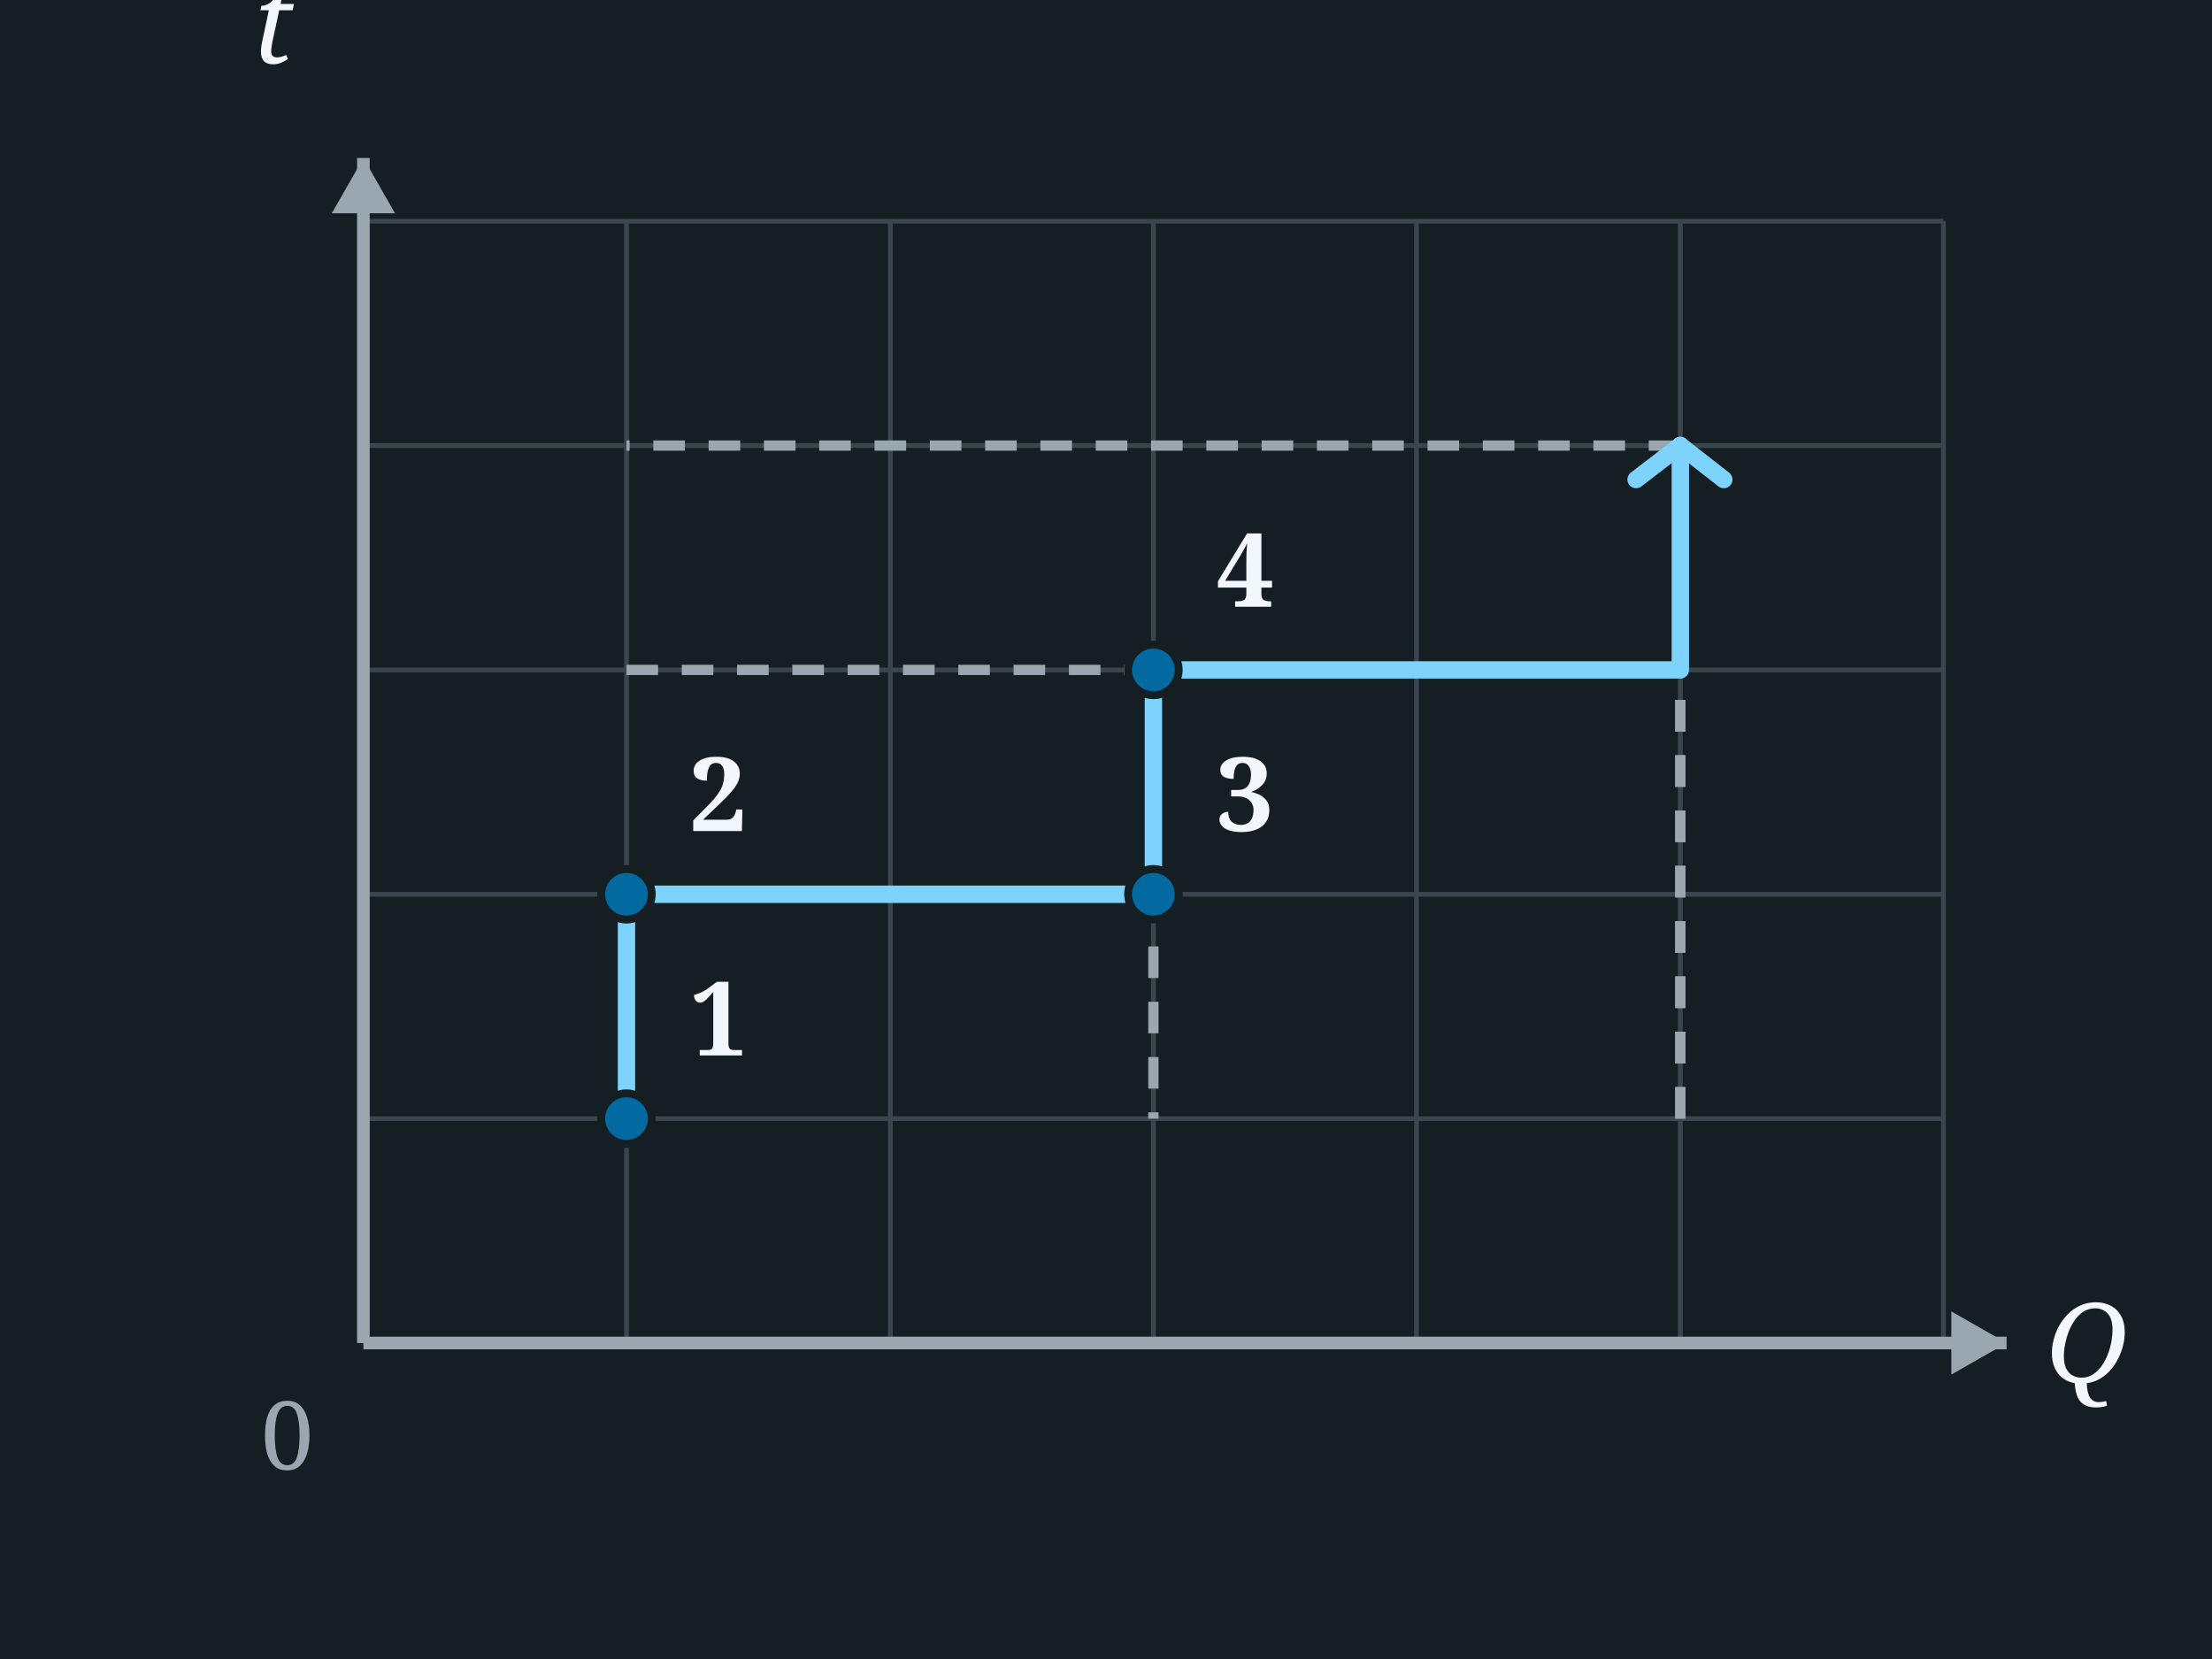
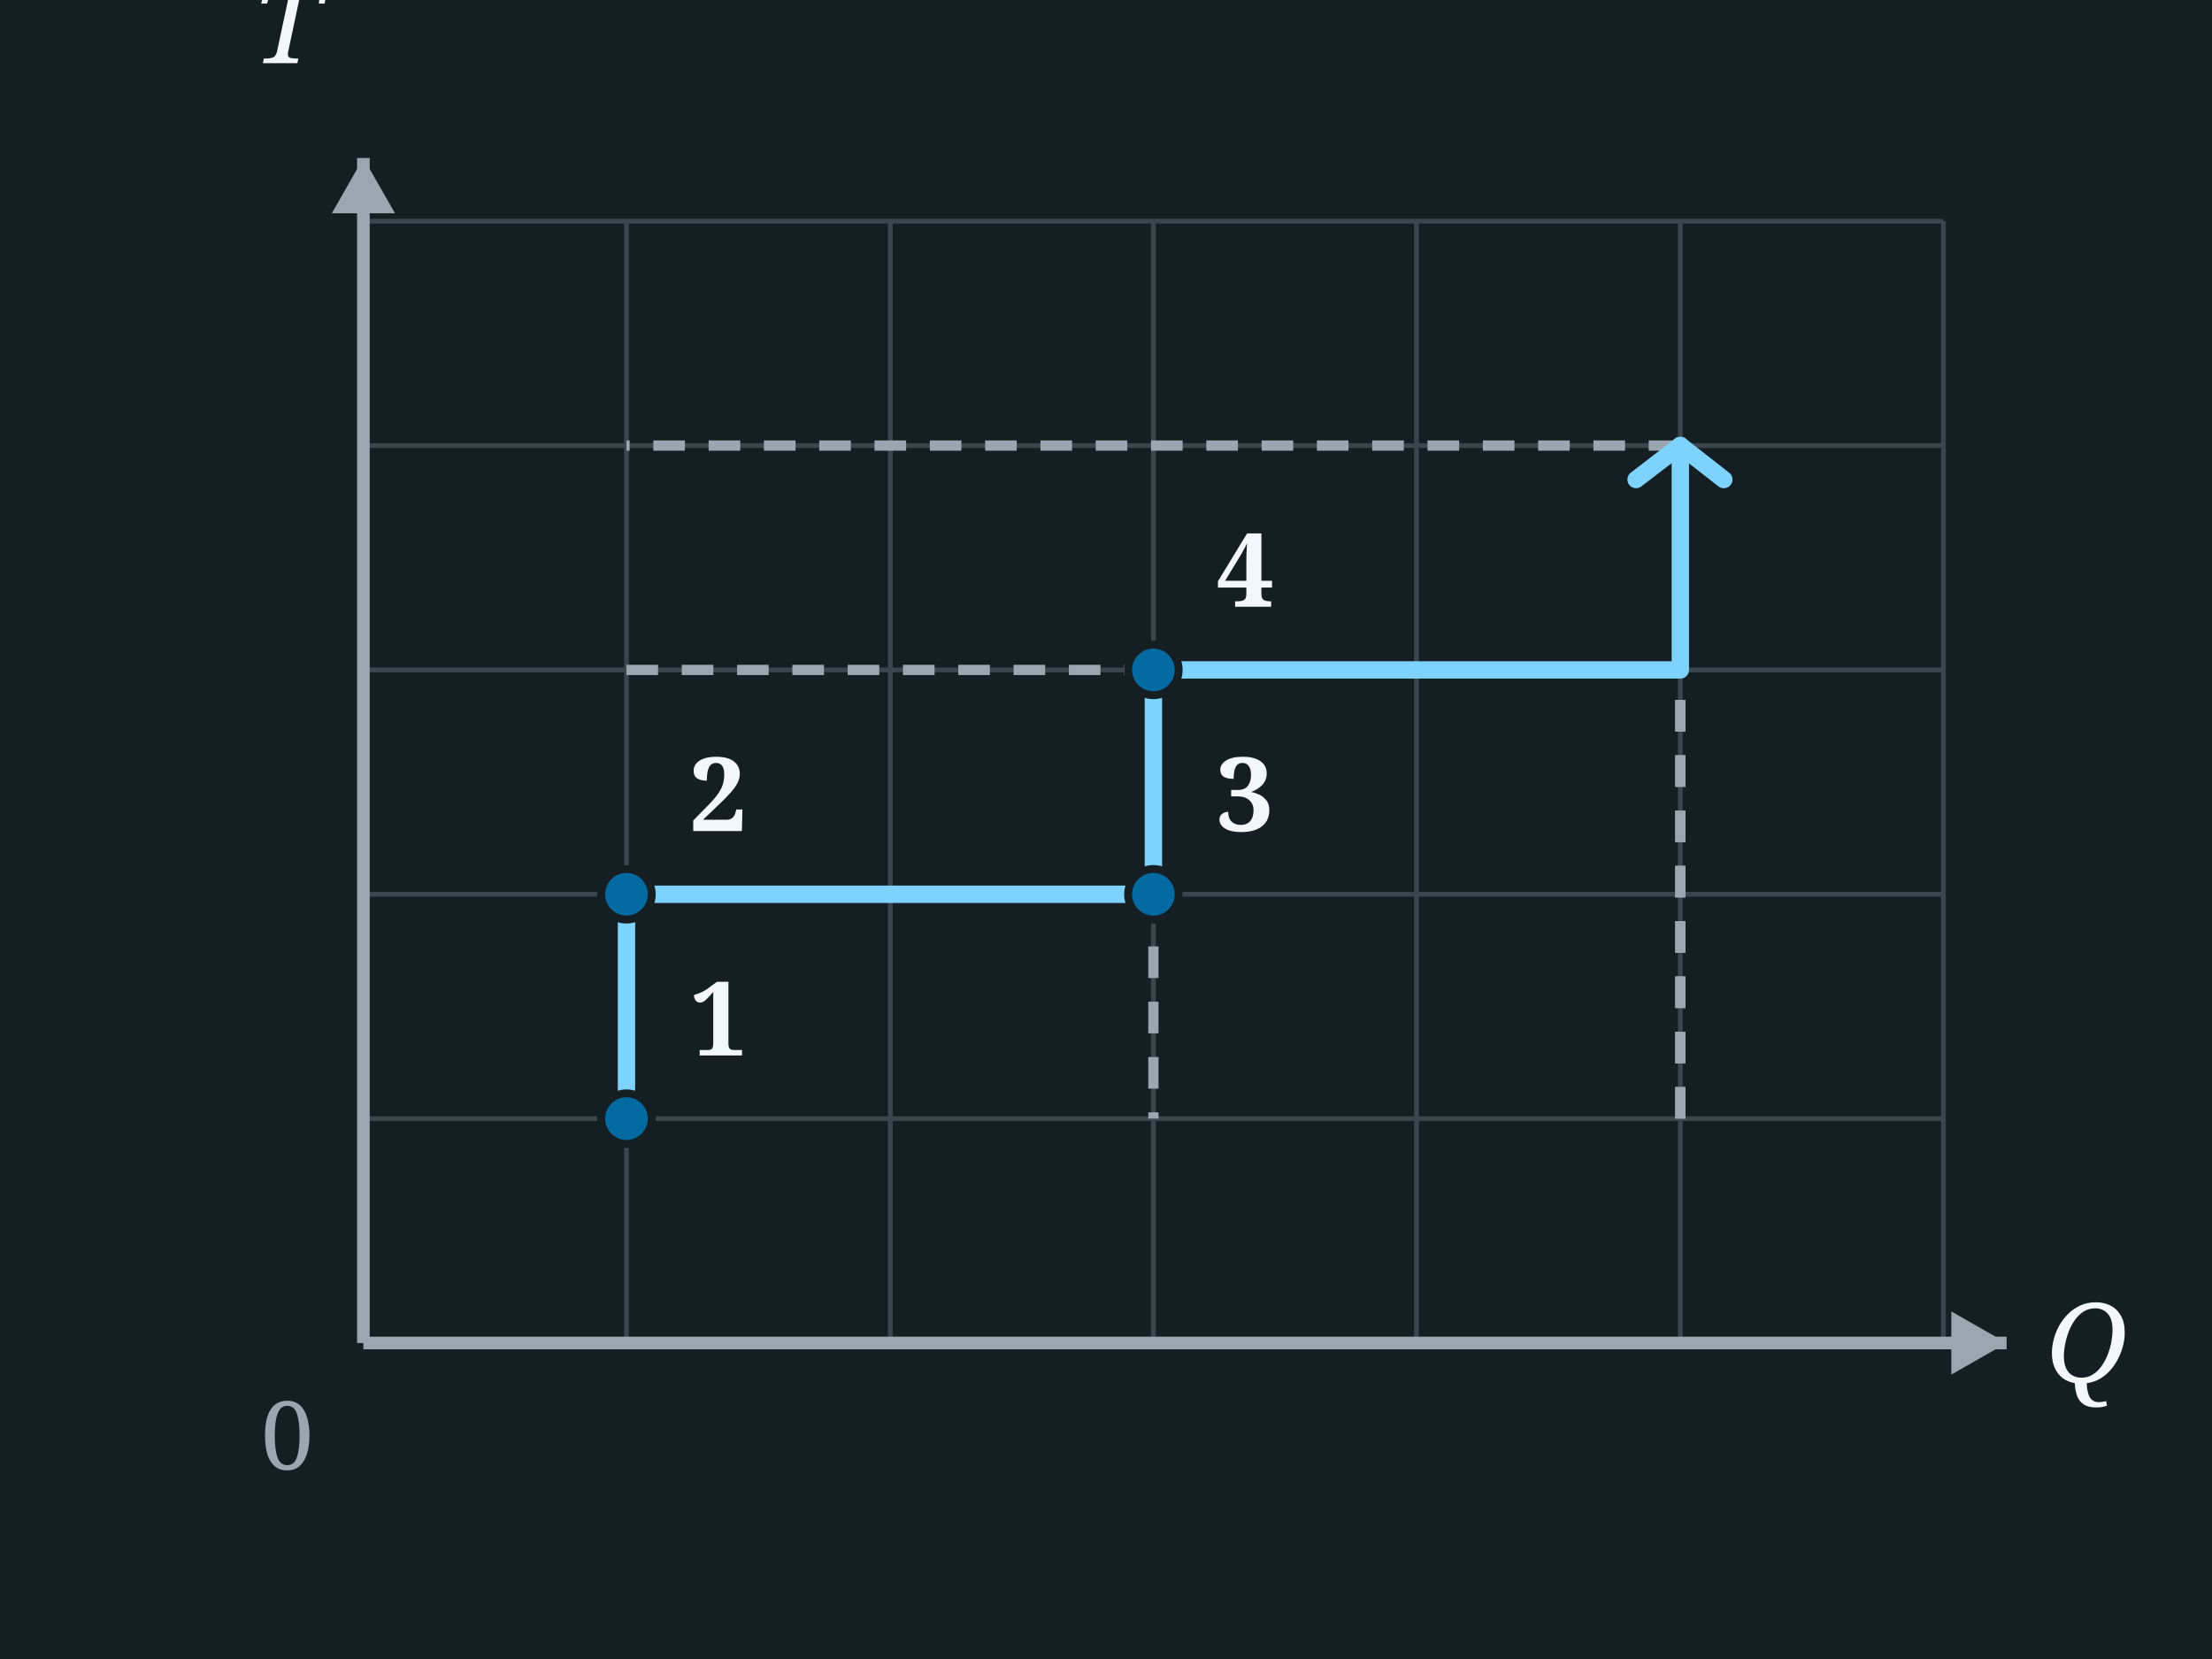
<svg xmlns="http://www.w3.org/2000/svg" viewBox="0 0 280 210" width="280" height="210">
  <rect x="0" y="0" width="280" height="210" fill="#151F23" />
  <rect x="0" y="0" width="280" height="210" fill="#151F23" />
  <line x1="46.0" y1="28" x2="46.0" y2="170" stroke="#3A464E" stroke-width="0.6" />
  <line x1="79.3" y1="28" x2="79.3" y2="170" stroke="#3A464E" stroke-width="0.6" />
  <line x1="112.7" y1="28" x2="112.7" y2="170" stroke="#3A464E" stroke-width="0.6" />
  <line x1="146.0" y1="28" x2="146.0" y2="170" stroke="#3A464E" stroke-width="0.6" />
  <line x1="179.3" y1="28" x2="179.3" y2="170" stroke="#3A464E" stroke-width="0.6" />
  <line x1="212.7" y1="28" x2="212.7" y2="170" stroke="#3A464E" stroke-width="0.6" />
  <line x1="246.0" y1="28" x2="246.0" y2="170" stroke="#3A464E" stroke-width="0.6" />
  <line x1="46" y1="28.0" x2="246" y2="28.0" stroke="#3A464E" stroke-width="0.6" />
  <line x1="46" y1="56.4" x2="246" y2="56.4" stroke="#3A464E" stroke-width="0.6" />
  <line x1="46" y1="84.8" x2="246" y2="84.8" stroke="#3A464E" stroke-width="0.6" />
  <line x1="46" y1="113.2" x2="246" y2="113.2" stroke="#3A464E" stroke-width="0.6" />
  <line x1="46" y1="141.6" x2="246" y2="141.6" stroke="#3A464E" stroke-width="0.6" />
  <line x1="46" y1="170.0" x2="246" y2="170.0" stroke="#3A464E" stroke-width="0.6" />
  <line x1="46" y1="170" x2="46" y2="20" stroke="#9AA7B0" stroke-width="1.6" />
  <polygon points="42,27 50,27 46,20 " fill="#9AA7B0" />
  <line x1="46" y1="170" x2="254" y2="170" stroke="#9AA7B0" stroke-width="1.6" />
  <polygon points="247,166 247,174 254,170 " fill="#9AA7B0" />
  <text x="259" y="175" font-family="Georgia, serif" font-style="italic" font-size="14" fill="#F2F7FB">Q</text>
-   <text x="32" y="8" font-family="Georgia, serif" font-style="italic" font-size="14" fill="#F2F7FB">t</text>
+   <text x="32" y="8" font-family="Georgia, serif" font-style="italic" font-size="14" fill="#F2F7FB">T</text>
  <text x="33" y="186" font-family="Georgia, serif" font-size="12" fill="#9AA7B0">0</text>
  <line x1="212.7" y1="141.6" x2="212.7" y2="56.4" stroke="#9AA7B0" stroke-width="1.3" stroke-dasharray="4,3" />
  <line x1="212.7" y1="56.4" x2="79.3" y2="56.4" stroke="#9AA7B0" stroke-width="1.3" stroke-dasharray="4,3" />
  <line x1="212.7" y1="141.6" x2="212.7" y2="84.8" stroke="#9AA7B0" stroke-width="1.3" stroke-dasharray="4,3" />
  <line x1="146.0" y1="84.8" x2="146.0" y2="141.6" stroke="#9AA7B0" stroke-width="1.3" stroke-dasharray="4,3" />
  <line x1="79.3" y1="84.8" x2="146.0" y2="84.8" stroke="#9AA7B0" stroke-width="1.3" stroke-dasharray="4,3" />
  <line x1="79.3" y1="113.2" x2="79.3" y2="141.6" stroke="#9AA7B0" stroke-width="1.3" stroke-dasharray="4,3" />
  <line x1="79.3" y1="113.2" x2="79.3" y2="113.2" stroke="#9AA7B0" stroke-width="1.3" stroke-dasharray="4,3" />
  <path d="M 79.3,141.6 L 79.3,113.2 L 146.0,113.2 L 146.0,84.8 L 212.7,84.8 L 212.7,56.4" fill="none" stroke="#7dd3fc" stroke-width="2.2" stroke-linecap="round" stroke-linejoin="round" />
  <line x1="212.7" y1="56.4" x2="207.1" y2="60.7" stroke="#7dd3fc" stroke-width="2.2" stroke-linecap="round" />
  <line x1="212.7" y1="56.4" x2="218.2" y2="60.7" stroke="#7dd3fc" stroke-width="2.2" stroke-linecap="round" />
  <circle cx="79.3" cy="141.6" r="3.2" fill="#0369a1" stroke="#151F23" stroke-width="1" />
  <text x="87.3" y="133.6" font-family="Georgia, serif" font-size="13" fill="#F2F7FB" font-weight="bold">1</text>
  <circle cx="79.3" cy="113.2" r="3.2" fill="#0369a1" stroke="#151F23" stroke-width="1" />
  <text x="87.3" y="105.2" font-family="Georgia, serif" font-size="13" fill="#F2F7FB" font-weight="bold">2</text>
  <circle cx="146.0" cy="113.2" r="3.2" fill="#0369a1" stroke="#151F23" stroke-width="1" />
  <text x="154.0" y="105.2" font-family="Georgia, serif" font-size="13" fill="#F2F7FB" font-weight="bold">3</text>
  <circle cx="146.0" cy="84.8" r="3.2" fill="#0369a1" stroke="#151F23" stroke-width="1" />
  <text x="154.0" y="76.8" font-family="Georgia, serif" font-size="13" fill="#F2F7FB" font-weight="bold">4</text>
</svg>
